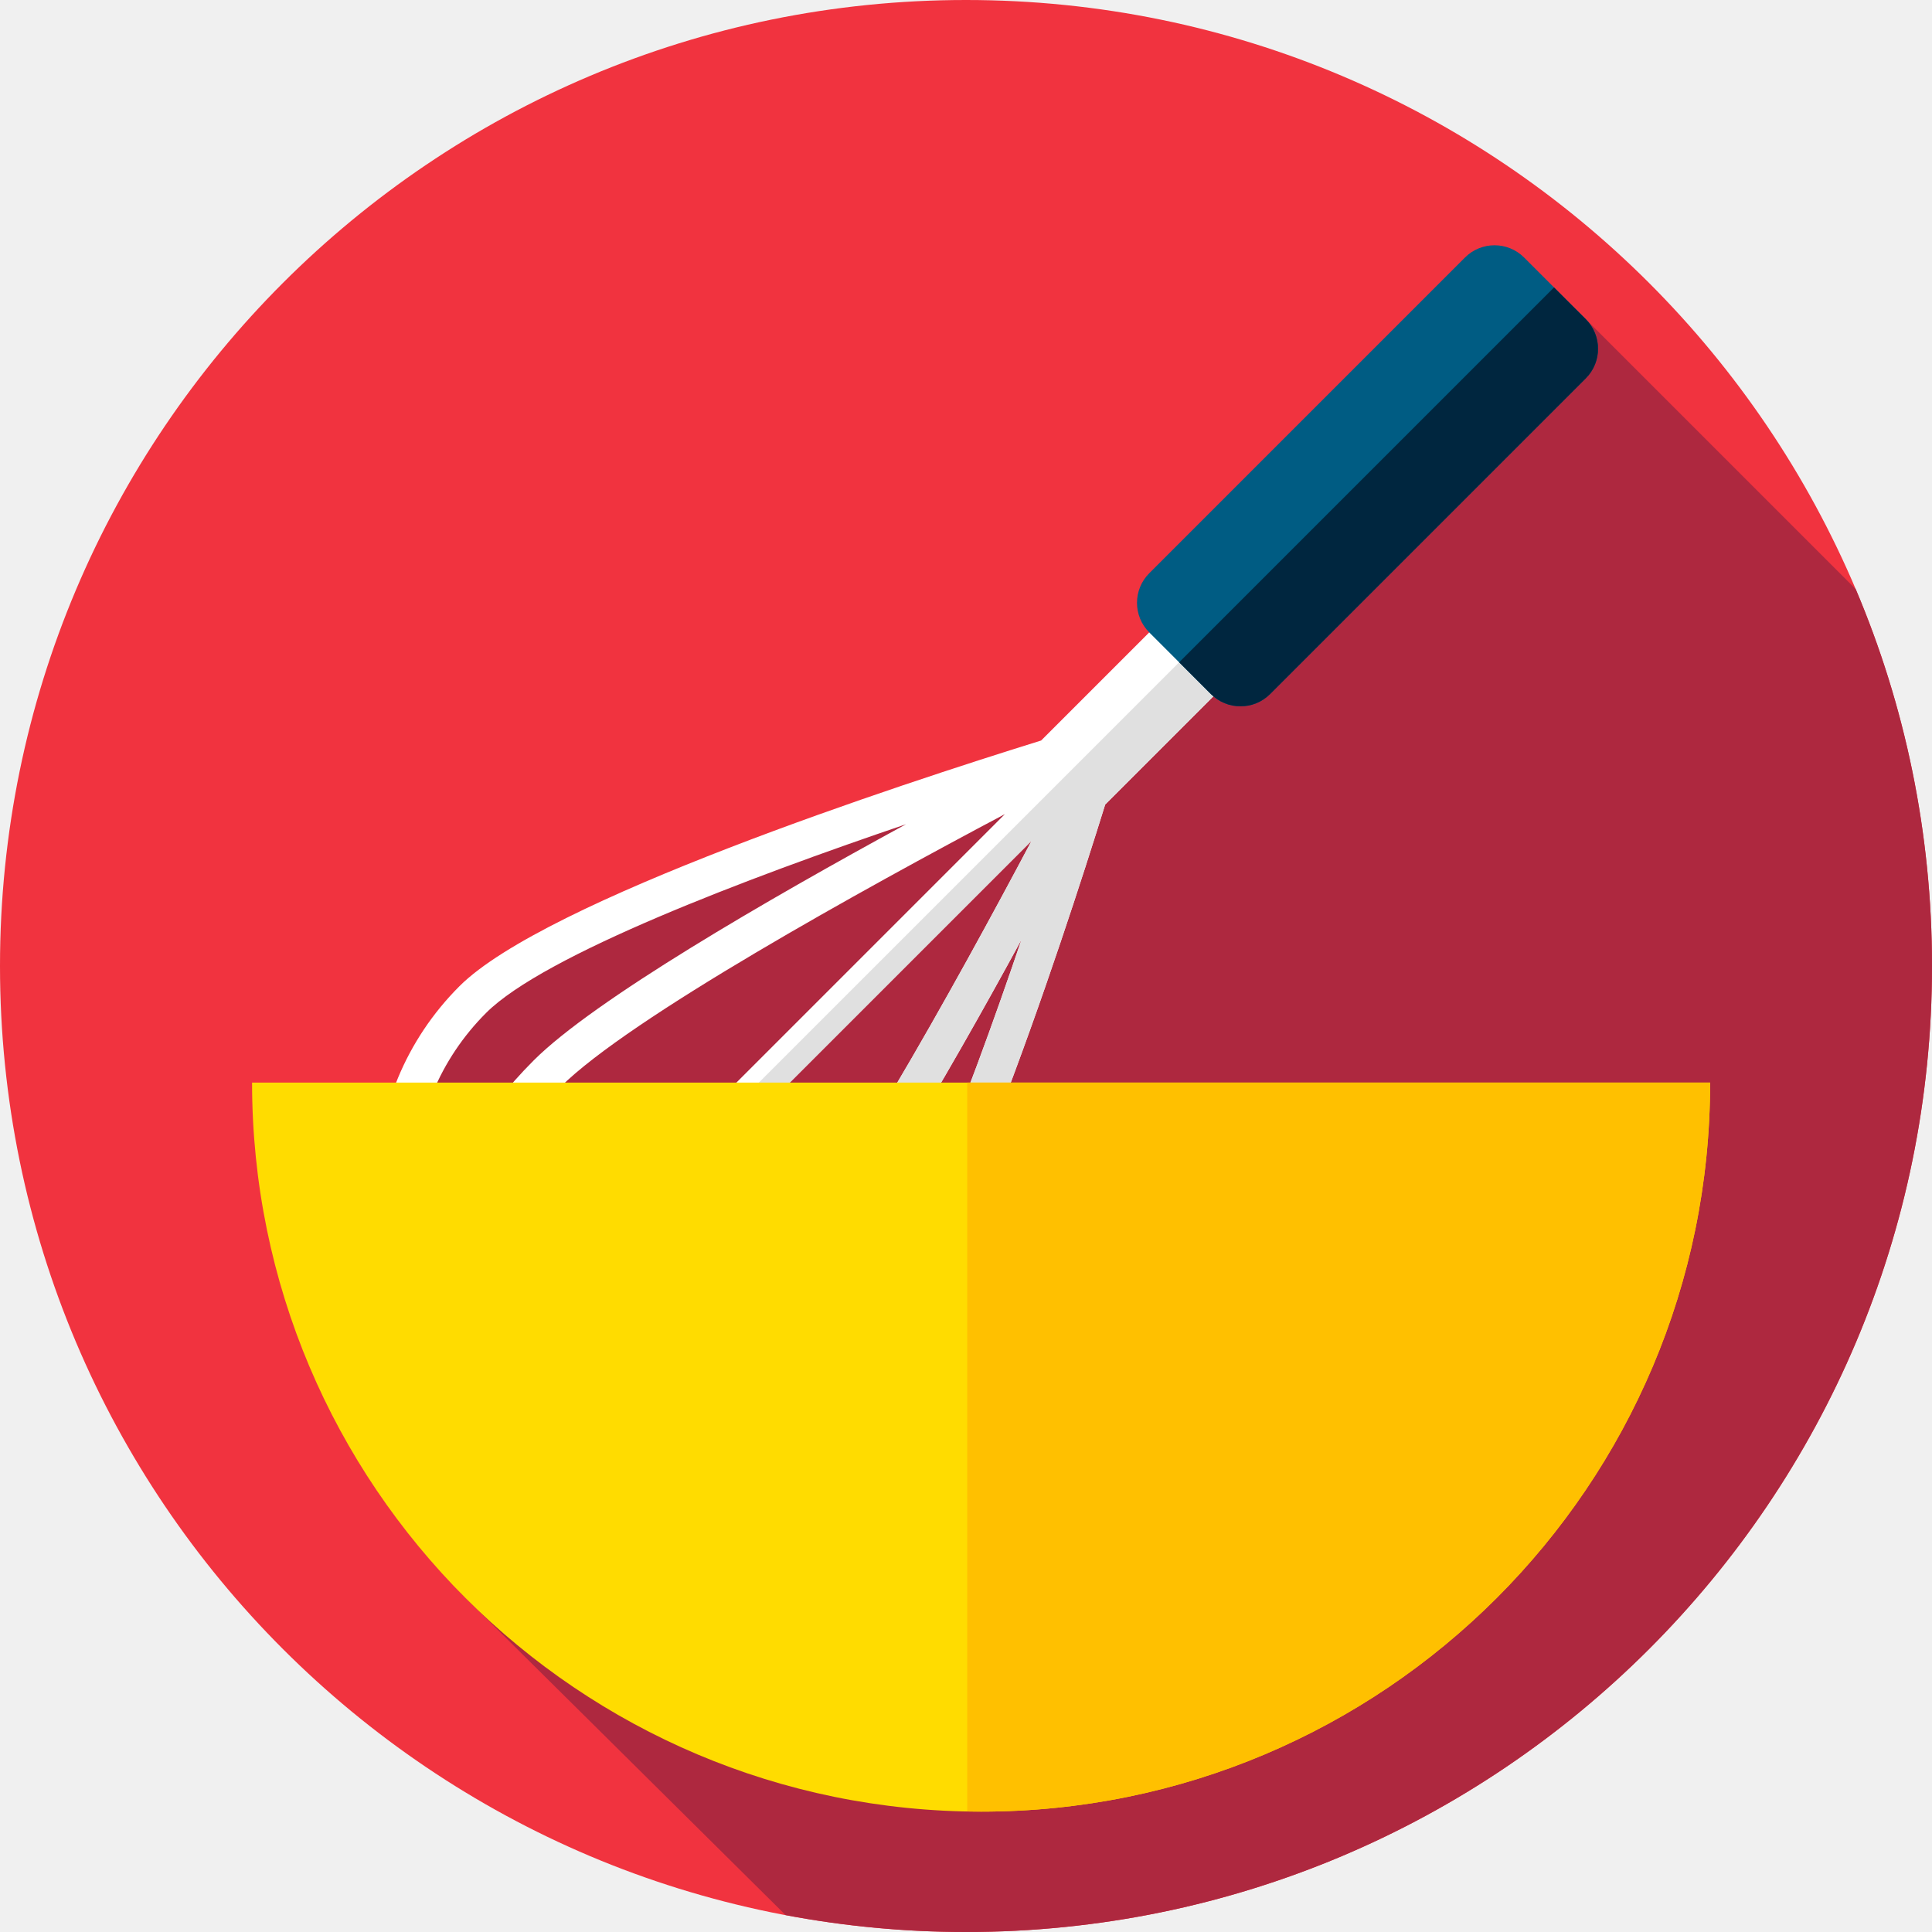
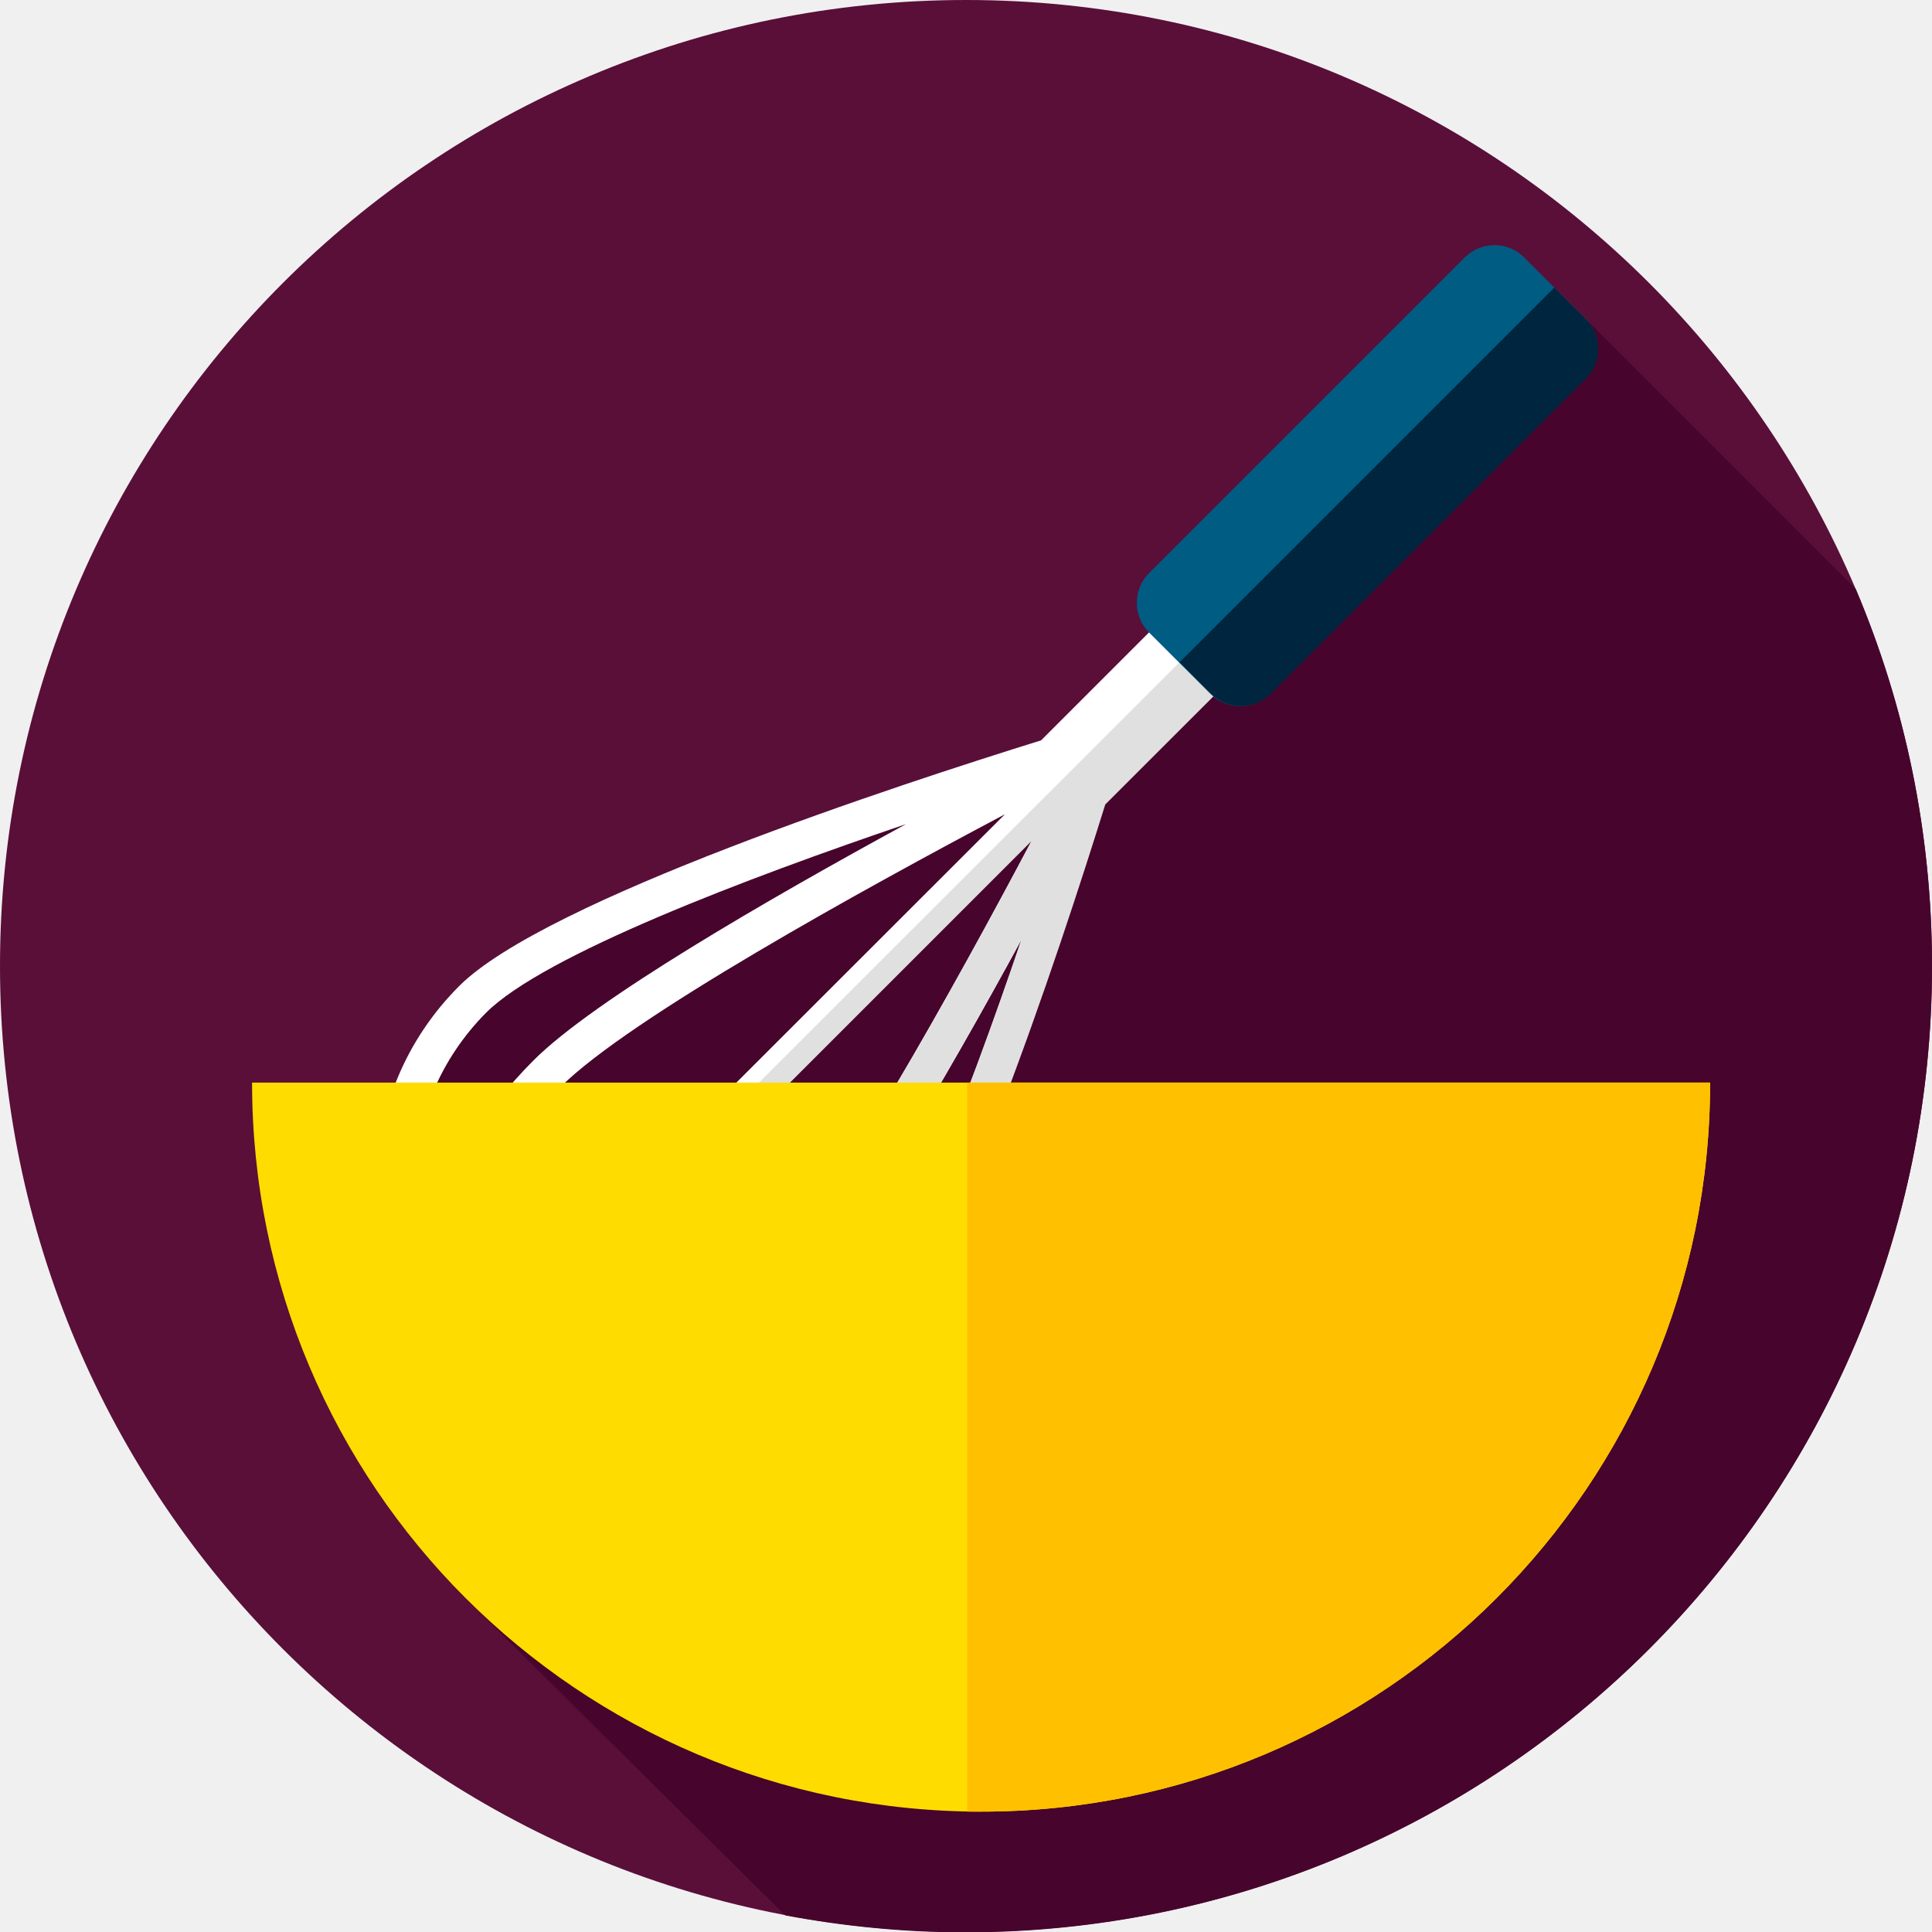
<svg xmlns="http://www.w3.org/2000/svg" version="1.1" id="Layer_1" x="0px" y="0px" viewBox="0 0 512 512" style="enable-background:new 0 0 512 512;" xml:space="preserve">
-   <circle style="fill:#F1333F;" cx="256" cy="256" r="256" />
-   <path style="fill:#AE283F;" d="M512,256c0-35.438-7.203-69.193-20.222-99.885l-74.28-74.28L267.667,209.667L155,244.333L112.333,276  l9.729,146.156l86.13,85.368C223.682,510.451,239.659,512,256,512C397.385,512,512,397.385,512,256z" />
-   <path style="fill:#FFFFFF;" d="M353.127,152.971L336.157,136l-60.244,60.244c-37.583,11.674-131.492,42.448-154.153,65.108  c-14.159,14.159-21.957,32.984-21.957,53.008s7.798,38.849,21.957,53.008s32.984,21.957,53.008,21.957  c20.023,0,38.849-7.798,53.008-21.957c22.66-22.661,53.433-116.569,65.107-154.153L353.127,152.971z M125.743,356.313  c-9.51-15.766-0.05-45.413,22.758-68.22c18.259-18.259,80.572-52.617,117.808-72.345L125.743,356.313z M132.815,363.385  L273.38,222.819c-19.727,37.235-54.085,99.547-72.346,117.808C178.227,363.435,148.581,372.896,132.815,363.385z M128.831,268.424  c15.329-15.329,69.159-35.703,111.293-50.002c-36.736,20.003-82.697,46.603-98.694,62.601c-13.848,13.848-23.64,30.2-27.57,46.042  c-0.531,2.138-0.944,4.235-1.249,6.288c-1.848-6.077-2.807-12.461-2.807-18.992C109.803,297.008,116.561,280.694,128.831,268.424z   M220.705,360.297c-12.27,12.27-28.584,19.028-45.937,19.028c-6.534,0-12.921-0.96-19-2.81c2.056-0.305,4.154-0.715,6.295-1.246  c15.843-3.931,32.195-13.722,46.043-27.57c15.999-15.999,42.6-61.963,62.604-98.7C256.412,291.131,236.037,344.965,220.705,360.297z  " />
-   <path style="fill:#E0E0E0;" d="M121.21,366.791c0.186,0.19,0.362,0.389,0.55,0.578c14.159,14.159,32.984,21.957,53.008,21.957  c20.023,0,38.849-7.798,53.008-21.957c22.66-22.661,53.433-116.569,65.107-154.153l60.244-60.244l-9.049-9.049L121.21,366.791z   M220.705,360.297c-12.27,12.27-28.584,19.028-45.937,19.028c-6.534,0-12.921-0.96-19-2.81c2.056-0.305,4.154-0.715,6.295-1.246  c15.843-3.931,32.195-13.722,46.043-27.57c15.999-15.999,42.6-61.963,62.604-98.7C256.412,291.131,236.037,344.965,220.705,360.297z   M201.035,340.627c-22.807,22.808-52.454,32.269-68.22,22.758L273.38,222.819C253.653,260.053,219.296,322.366,201.035,340.627z" />
-   <path style="fill:#005C83;" d="M403.911,68.249l16.34,16.34c4.332,4.332,4.332,11.355,0,15.686l-83.66,83.661  c-4.332,4.332-11.355,4.332-15.686,0l-16.34-16.34c-4.332-4.332-4.332-11.355,0-15.686l83.66-83.661  C392.557,63.917,399.58,63.917,403.911,68.249z" />
-   <path style="fill:#00263F;" d="M420.251,84.588l-8.42-8.42l-99.346,99.346l8.42,8.421c4.332,4.332,11.355,4.332,15.686,0  l83.659-83.661C424.583,95.943,424.583,88.92,420.251,84.588z" />
-   <path style="fill:#FFDC00;" d="M453.2,286.9c0,106.701-86.499,193.2-193.2,193.2S66.8,393.601,66.8,286.9H453.2z" />
-   <path style="fill:#FFC000;" d="M256.333,286.9v193.154c1.22,0.023,2.441,0.046,3.667,0.046c106.701,0,193.2-86.499,193.2-193.2  L256.333,286.9L256.333,286.9z" />
-   <g>
- </g>
-   <g>
- </g>
-   <g>
- </g>
-   <g>
- </g>
-   <g>
- </g>
-   <g>
- </g>
-   <g>
- </g>
-   <g>
- </g>
-   <g>
- </g>
-   <g>
- </g>
-   <g>
- </g>
-   <g>
- </g>
-   <g>
- </g>
-   <g>
- </g>
-   <g>
- </g>
+   <style type="text/css">
+ 	.st0{fill:#590F38;}
+ 	.st1{fill:#47042C;}
+ 	.st2{fill:#FFFFFF;}
+ 	.st3{fill:#E0E0E0;}
+ 	.st4{fill:#005C83;}
+ 	.st5{fill:#00263F;}
+ 	.st6{fill:#FFDC00;}
+ 	.st7{fill:#FFC000;}
+ </style>
+   <circle class="st0" cx="256" cy="256" r="256" />
+   <path class="st1" d="M512,256c0-35.4-7.2-69.2-20.2-99.9l-74.3-74.3L267.7,209.7L155,244.3L112.3,276l9.7,146.2l86.1,85.4  c15.5,2.9,31.5,4.5,47.8,4.5C397.4,512,512,397.4,512,256z" />
+   <path class="st2" d="M353.1,153l-17-17l-60.2,60.2c-37.6,11.7-131.5,42.4-154.2,65.1c-14.2,14.2-22,33-22,53s7.8,38.8,22,53  s33,22,53,22c20,0,38.8-7.8,53-22c22.7-22.7,53.4-116.6,65.1-154.2L353.1,153z M125.7,356.3c-9.5-15.8-0.1-45.4,22.8-68.2  c18.3-18.3,80.6-52.6,117.8-72.3L125.7,356.3z M132.8,363.4l140.6-140.6c-19.7,37.2-54.1,99.5-72.3,117.8  C178.2,363.4,148.6,372.9,132.8,363.4z M128.8,268.4c15.3-15.3,69.2-35.7,111.3-50c-36.7,20-82.7,46.6-98.7,62.6  c-13.8,13.8-23.6,30.2-27.6,46c-0.5,2.1-0.9,4.2-1.2,6.3c-1.8-6.1-2.8-12.5-2.8-19C109.8,297,116.6,280.7,128.8,268.4z M220.7,360.3  c-12.3,12.3-28.6,19-45.9,19c-6.5,0-12.9-1-19-2.8c2.1-0.3,4.2-0.7,6.3-1.2c15.8-3.9,32.2-13.7,46-27.6c16-16,42.6-62,62.6-98.7  C256.4,291.1,236,345,220.7,360.3z" />
+   <path class="st3" d="M121.2,366.8c0.2,0.2,0.4,0.4,0.6,0.6c14.2,14.2,33,22,53,22c20,0,38.8-7.8,53-22  c22.7-22.7,53.4-116.6,65.1-154.2l60.2-60.2l-9-9L121.2,366.8z M220.7,360.3c-12.3,12.3-28.6,19-45.9,19c-6.5,0-12.9-1-19-2.8  c2.1-0.3,4.2-0.7,6.3-1.2c15.8-3.9,32.2-13.7,46-27.6c16-16,42.6-62,62.6-98.7C256.4,291.1,236,345,220.7,360.3z M201,340.6  c-22.8,22.8-52.5,32.3-68.2,22.8l140.6-140.6C253.7,260.1,219.3,322.4,201,340.6z" />
+   <path class="st4" d="M403.9,68.2l16.3,16.3c4.3,4.3,4.3,11.4,0,15.7l-83.7,83.7c-4.3,4.3-11.4,4.3-15.7,0l-16.3-16.3  c-4.3-4.3-4.3-11.4,0-15.7l83.7-83.7C392.6,63.9,399.6,63.9,403.9,68.2z" />
+   <path class="st5" d="M420.3,84.6l-8.4-8.4l-99.3,99.3l8.4,8.4c4.3,4.3,11.4,4.3,15.7,0l83.7-83.7C424.6,95.9,424.6,88.9,420.3,84.6z  " />
+   <path class="st6" d="M453.2,286.9c0,106.7-86.5,193.2-193.2,193.2S66.8,393.6,66.8,286.9H453.2z" />
+   <path class="st7" d="M256.3,286.9v193.2c1.2,0,2.4,0,3.7,0c106.7,0,193.2-86.5,193.2-193.2L256.3,286.9L256.3,286.9z" />
</svg>
